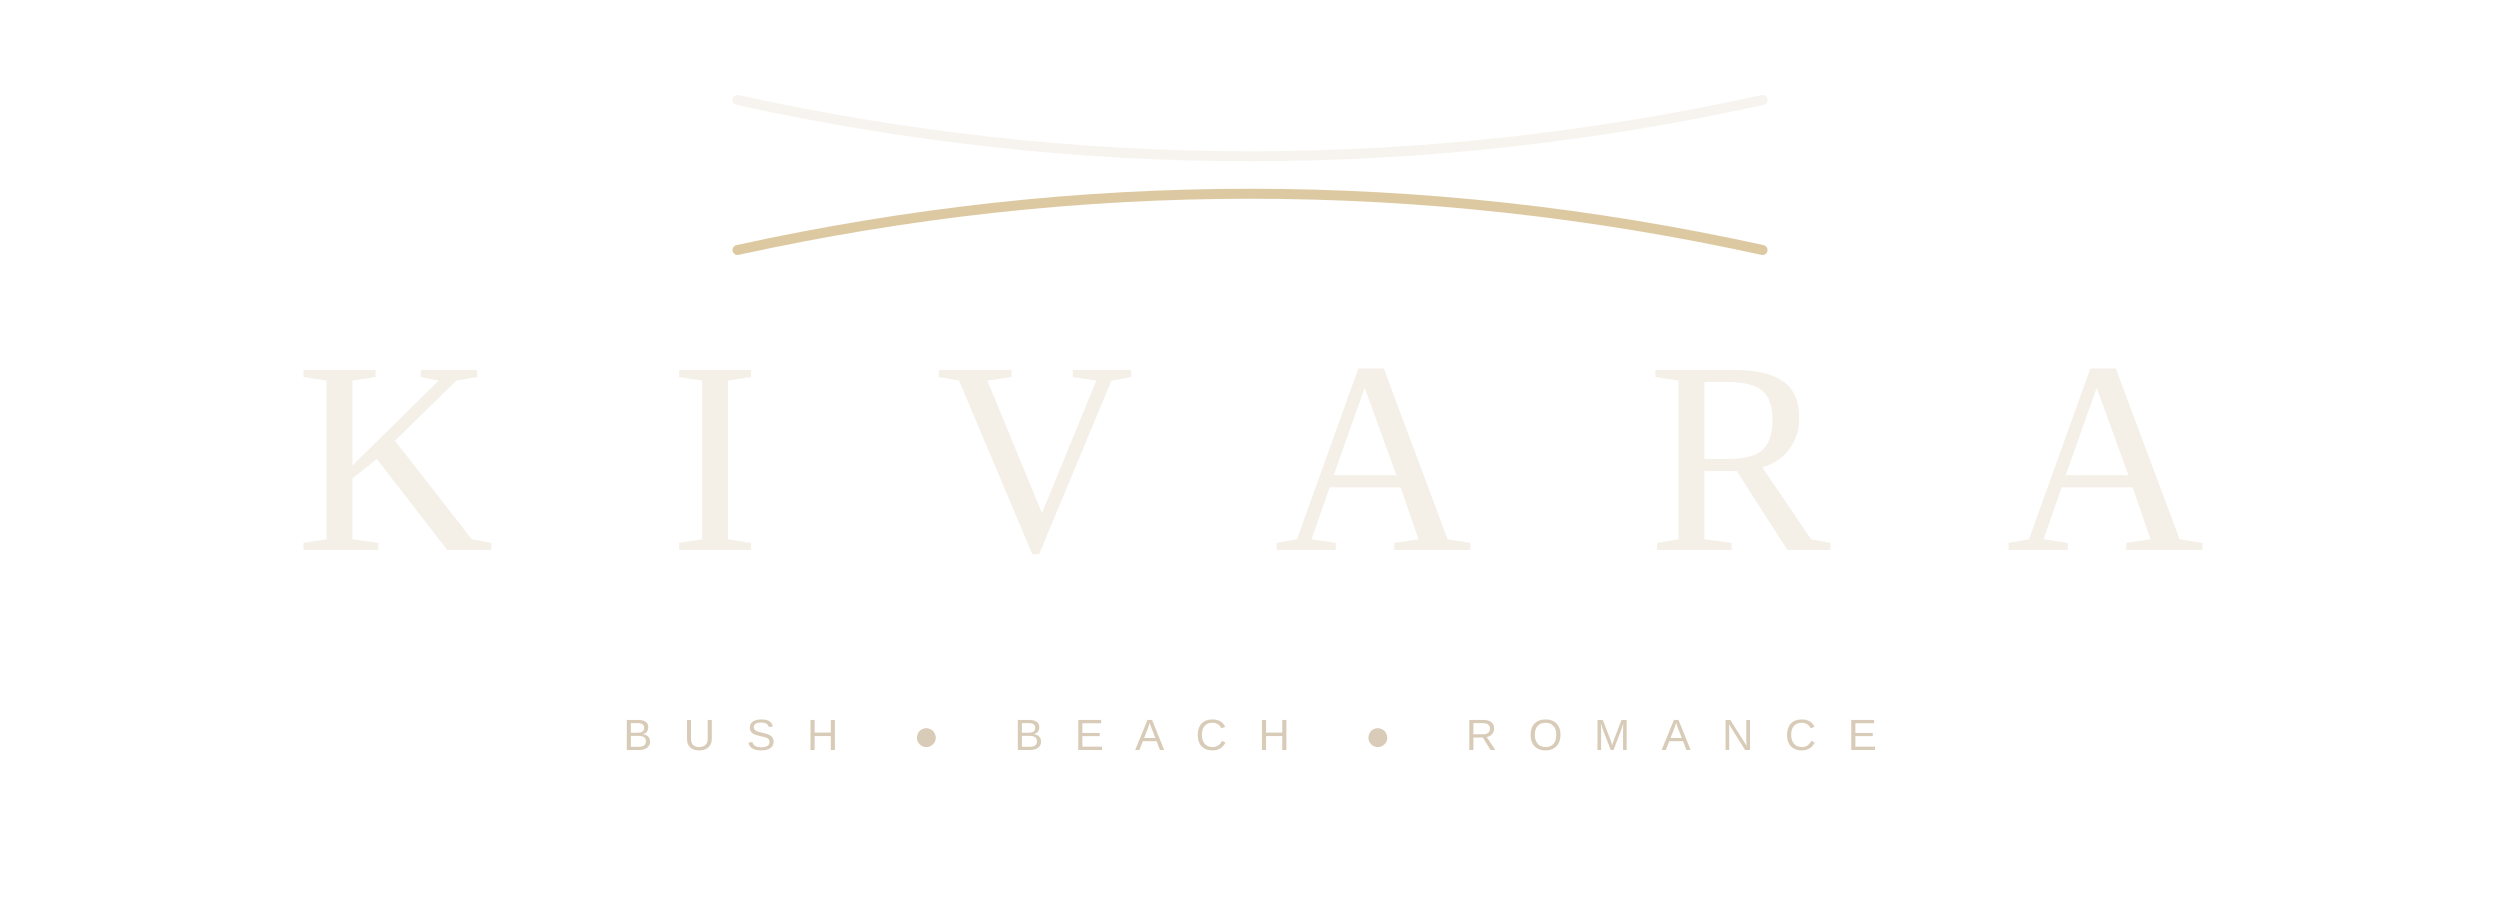
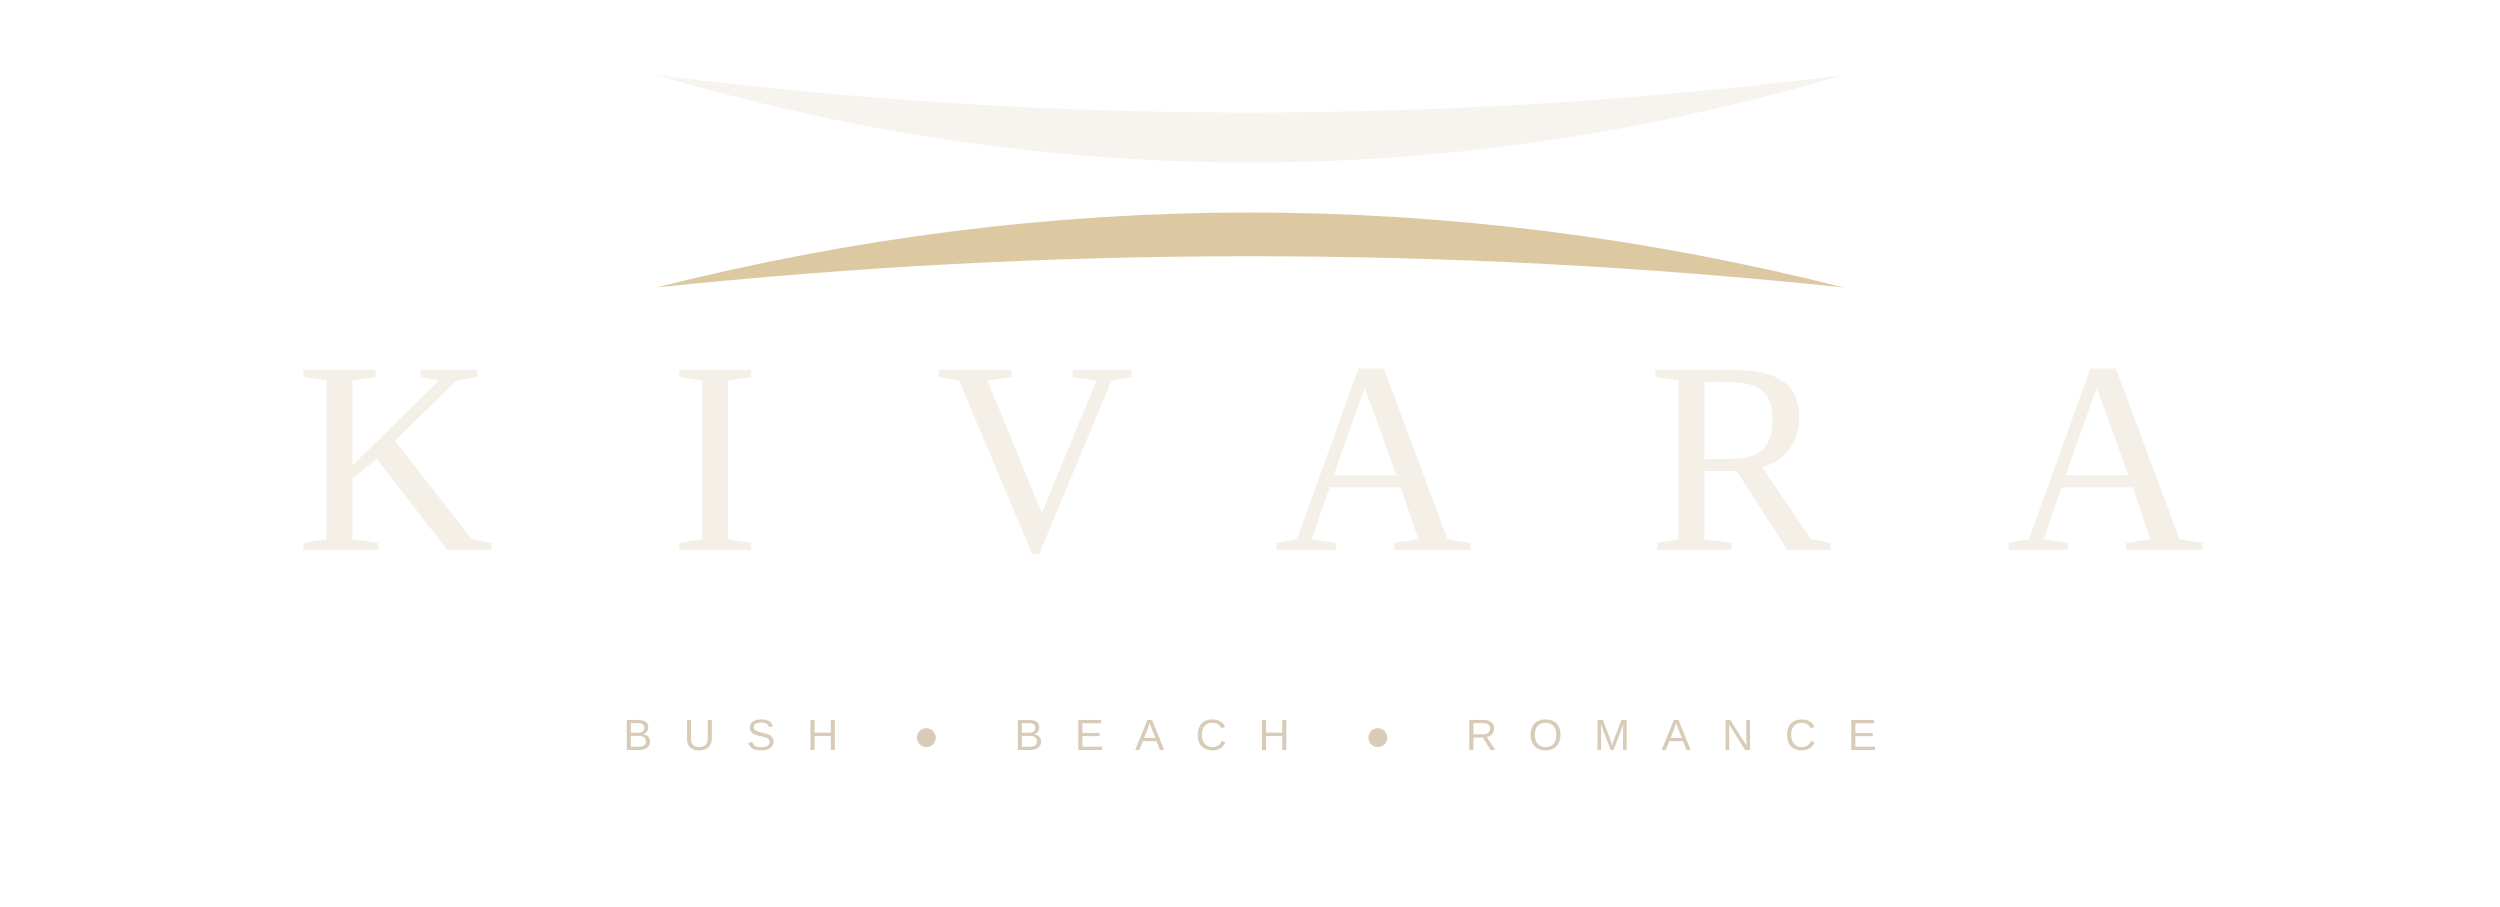
<svg xmlns="http://www.w3.org/2000/svg" viewBox="0 0 400 145" fill="none">
-   <path d="M 118,16 Q 200,34 282,16" stroke="#F4F0E8" stroke-width="1.6" fill="none" stroke-linecap="round" opacity="0.7" />
-   <path d="M 118,40 Q 200,22 282,40" stroke="#D4BC8A" stroke-width="1.6" fill="none" stroke-linecap="round" opacity="0.8" />
+   <path d="M 105,12 Q 200,24 295,12 Q 200,40 105,12 Z" fill="#F4F0E8" opacity="0.7" />
+   <path d="M 105,46 Q 200,36 295,46 Q 200,22 105,46 Z" fill="#D4BC8A" opacity="0.8" />
  <text x="200" y="88" text-anchor="middle" font-family="'Trajan Pro','Times New Roman',Georgia,serif" font-size="44" font-weight="400" fill="#F4F0E8" style="letter-spacing:28px">KIVARA</text>
  <text x="200" y="120" text-anchor="middle" font-family="'Montserrat','Helvetica Neue',Arial,sans-serif" font-size="7" font-weight="300" fill="#D8CBB8" style="letter-spacing:5px">BUSH ● BEACH ● ROMANCE</text>
</svg>
